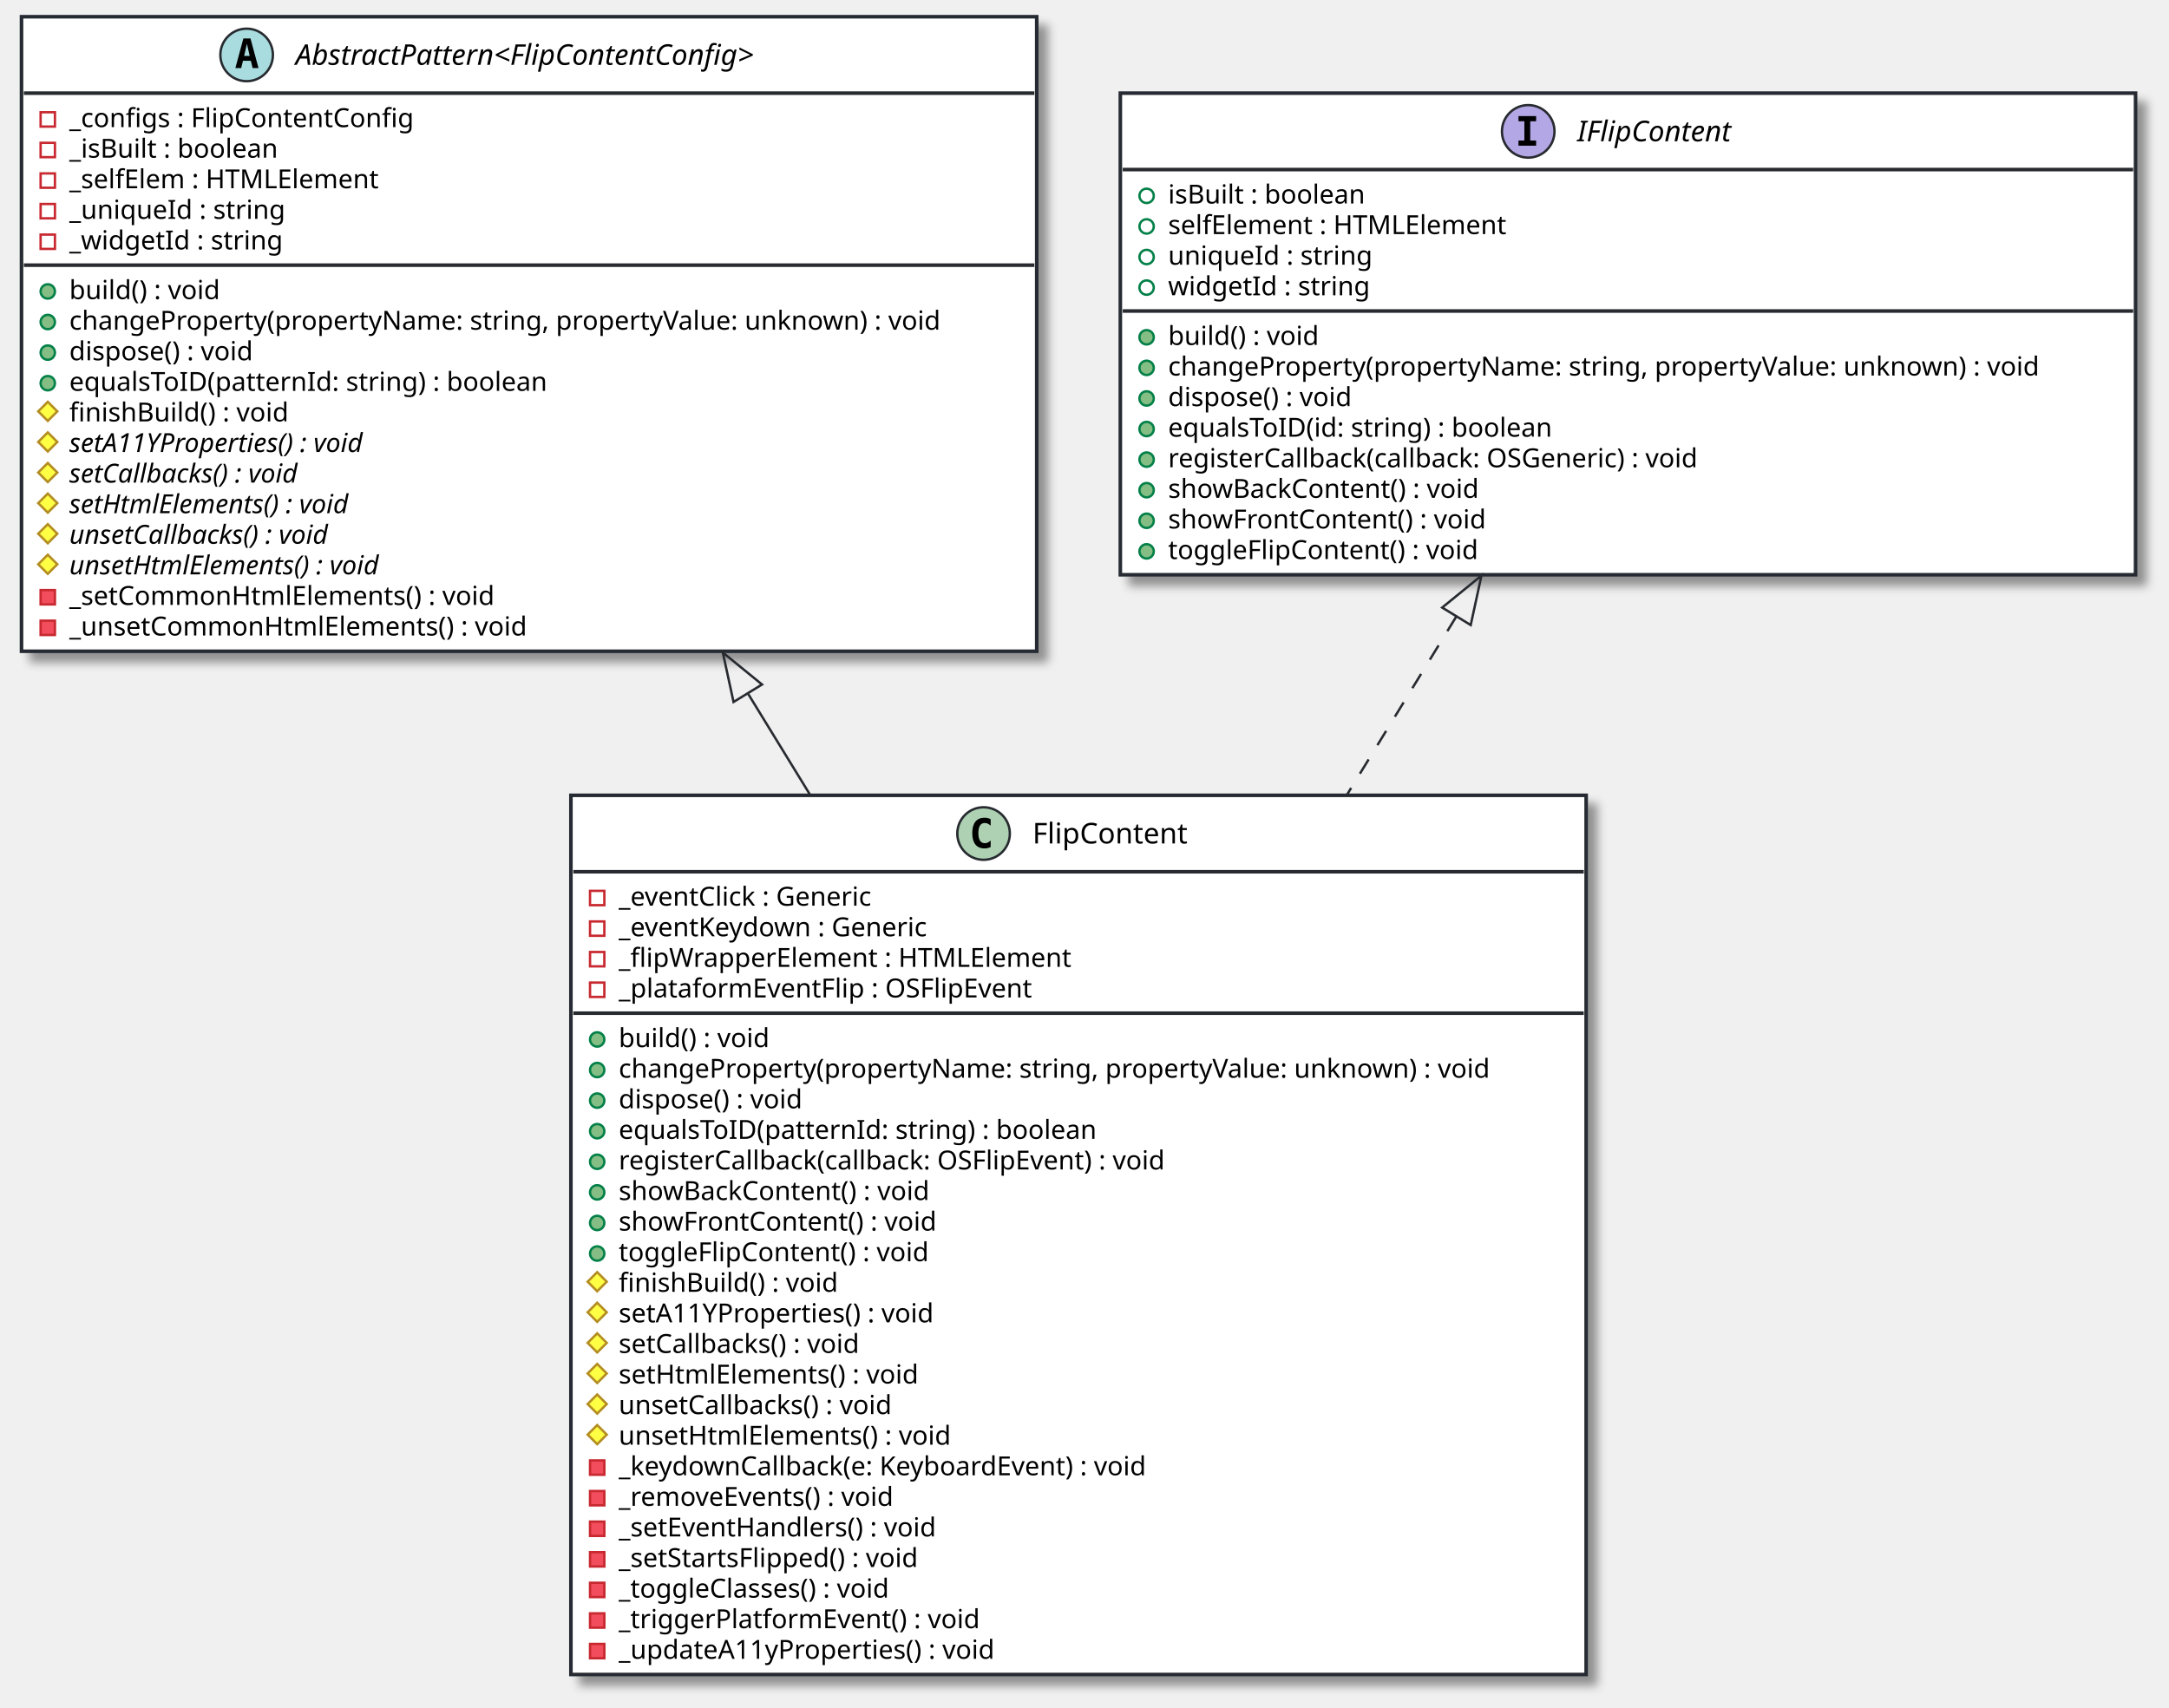
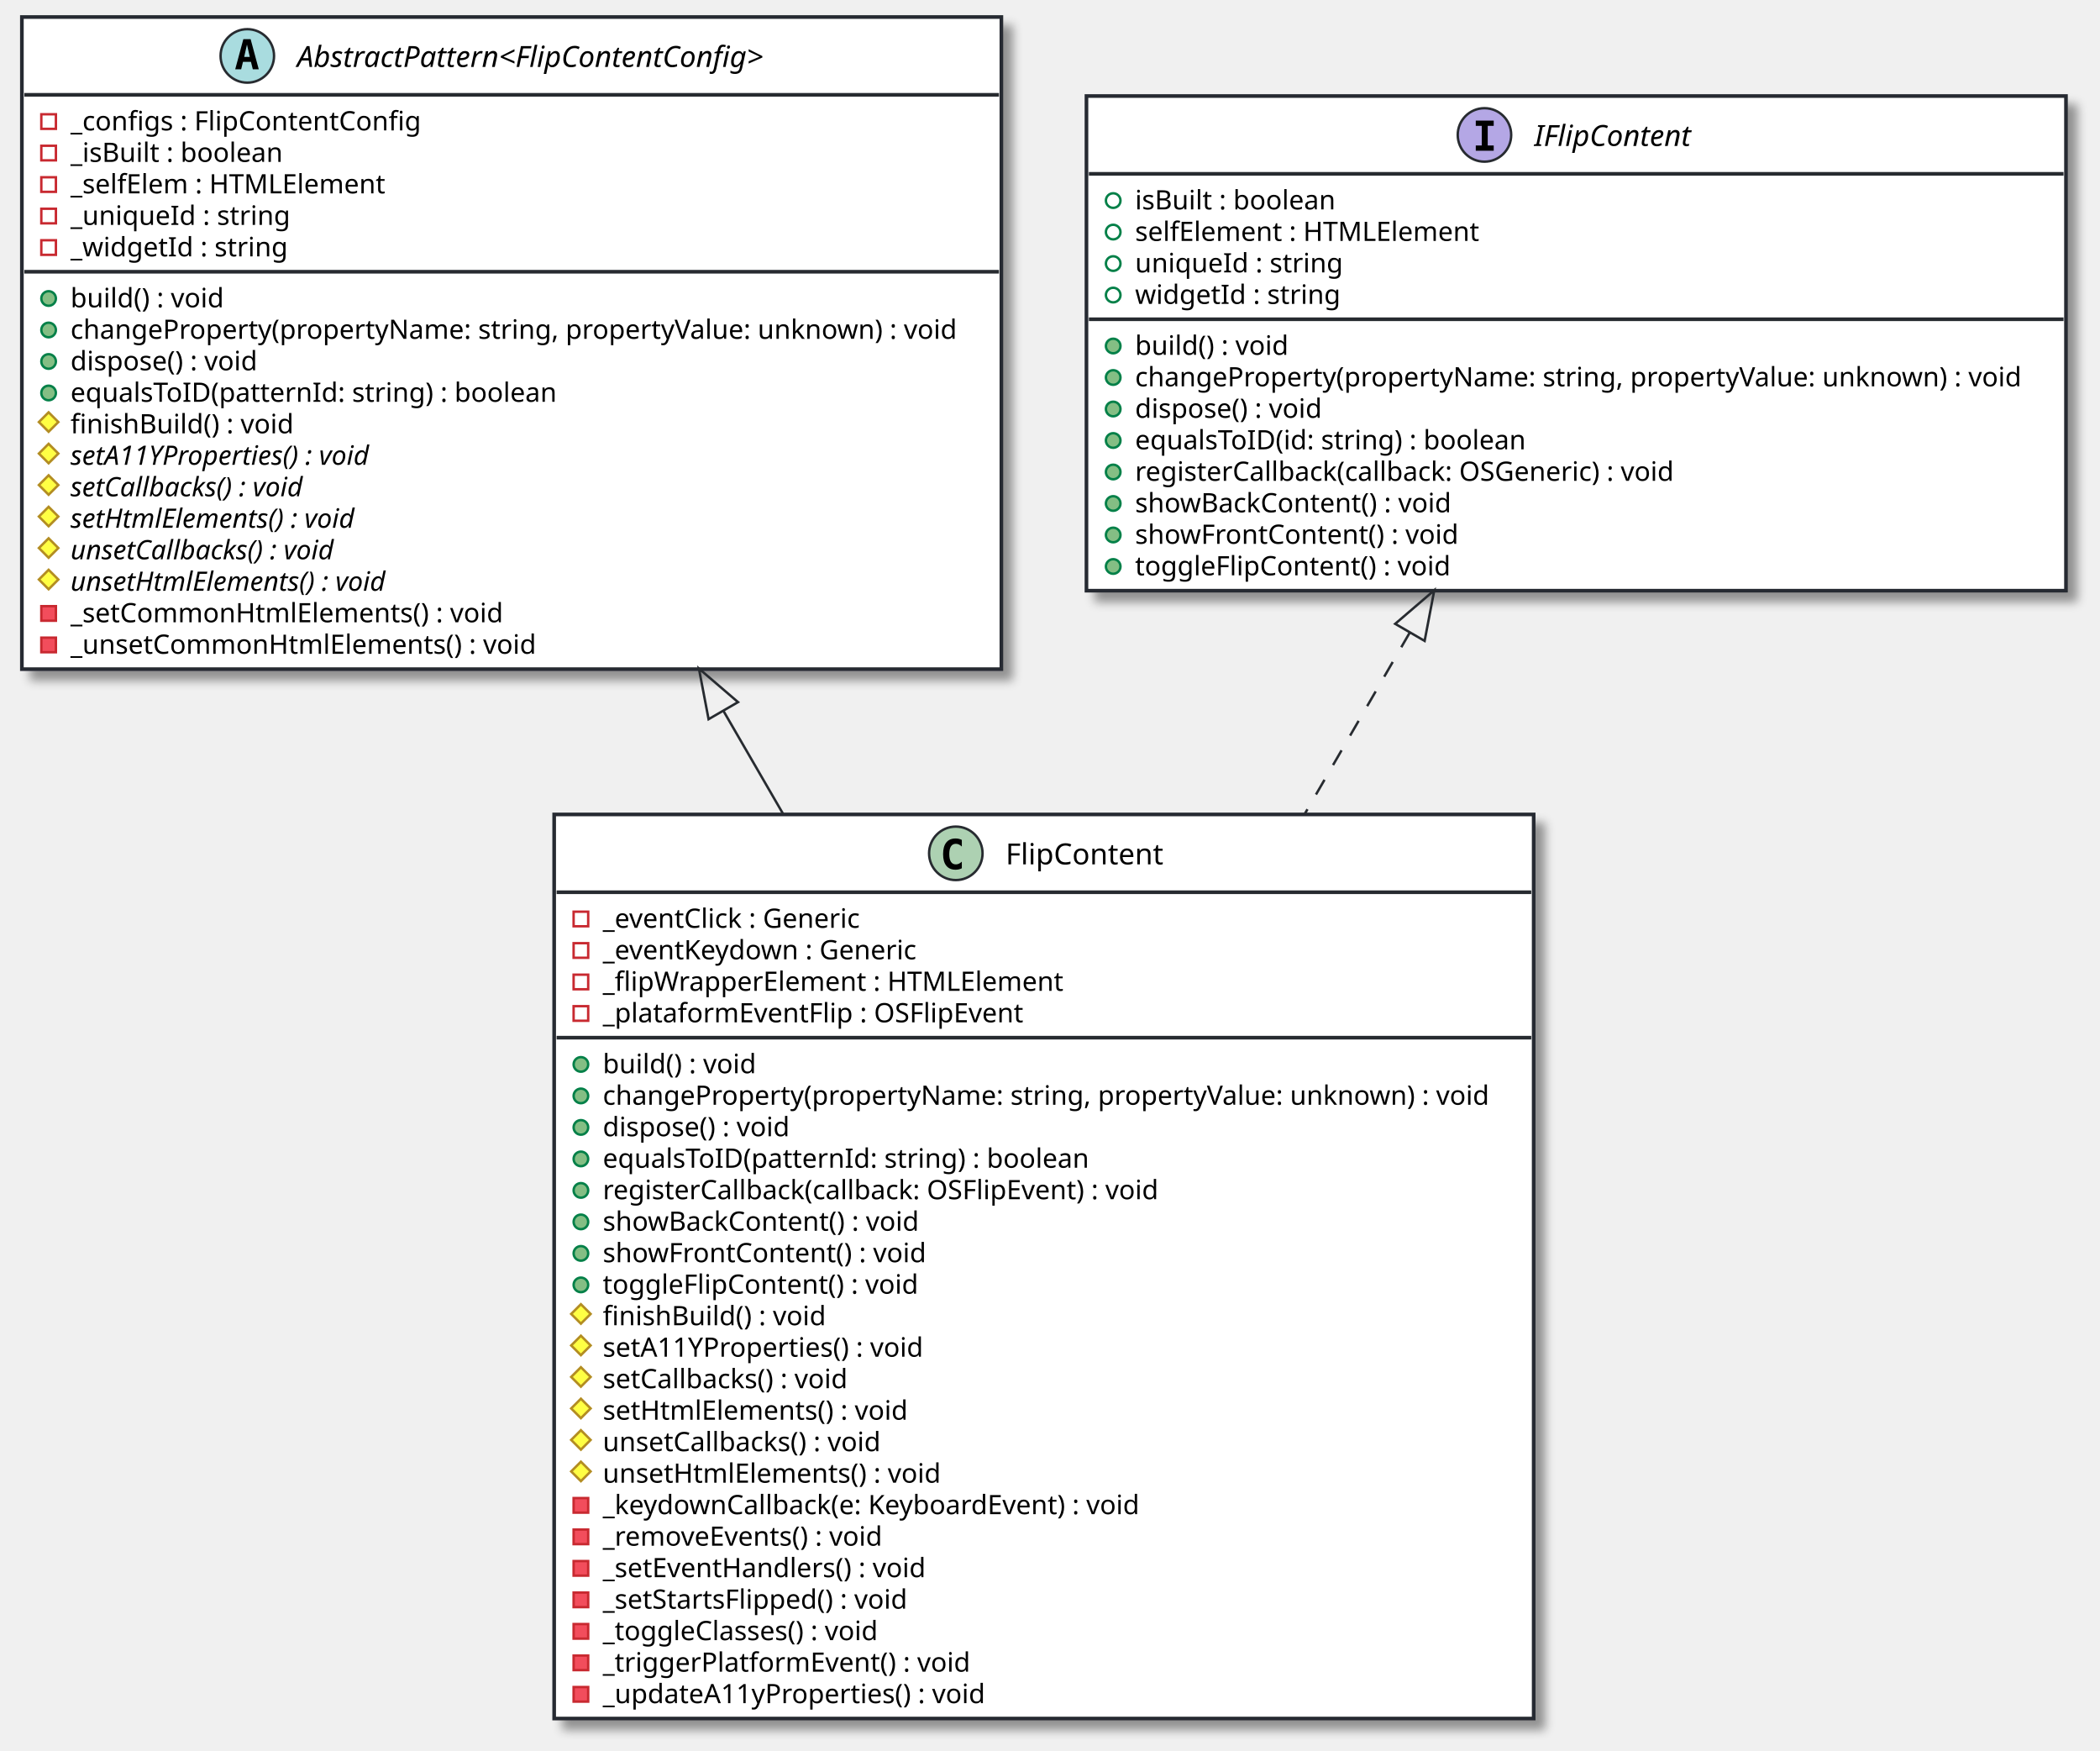
- <svg xmlns="http://www.w3.org/2000/svg" contentScriptType="application/ecmascript" contentStyleType="text/css" height="715px" preserveAspectRatio="none" style="width:908px;height:715px;background:#CED4DA;" version="1.1" viewBox="0 0 908 715" width="908px" zoomAndPan="magnify">
+ <svg xmlns="http://www.w3.org/2000/svg" contentScriptType="application/ecmascript" contentStyleType="text/css" height="720px" preserveAspectRatio="none" style="width:864px;height:720px;background:#CED4DA;" version="1.1" viewBox="0 0 864 720" width="864px" zoomAndPan="magnify">
  <defs>
    <filter height="300%" id="f99ze4b9c64t0" width="300%" x="-1" y="-1">
      <feGaussianBlur result="blurOut" stdDeviation="2.0" />
      <feColorMatrix in="blurOut" result="blurOut2" type="matrix" values="0 0 0 0 0 0 0 0 0 0 0 0 0 0 0 0 0 0 .4 0" />
      <feOffset dx="4.0" dy="4.0" in="blurOut2" result="blurOut3" />
      <feBlend in="SourceGraphic" in2="blurOut3" mode="normal" />
    </filter>
  </defs>
  <g>
-     <rect codeLine="7" fill="#FFFFFF" filter="url(#f99ze4b9c64t0)" height="368.117" id="FlipContent" style="stroke:#272B30;stroke-width:1.5;" width="425" x="239" y="333" />
-     <ellipse cx="411.75" cy="349" fill="#ADD1B2" rx="11" ry="11" style="stroke:#272B30;stroke-width:1.0;" />
-     <path d="M414.719,354.641 Q414.141,354.938 413.5,355.078 Q412.859,355.234 412.156,355.234 Q409.656,355.234 408.328,353.594 Q407.016,351.938 407.016,348.812 Q407.016,345.688 408.328,344.031 Q409.656,342.375 412.156,342.375 Q412.859,342.375 413.5,342.531 Q414.156,342.688 414.719,342.984 L414.719,345.703 Q414.094,345.125 413.5,344.859 Q412.906,344.578 412.281,344.578 Q410.938,344.578 410.25,345.656 Q409.562,346.719 409.562,348.812 Q409.562,350.906 410.25,351.984 Q410.938,353.047 412.281,353.047 Q412.906,353.047 413.5,352.781 Q414.094,352.5 414.719,351.922 L414.719,354.641 Z " fill="#000000" />
-     <text fill="#000000" font-family="sans-serif" font-size="12" lengthAdjust="spacing" textLength="71" x="432.25" y="353.154">FlipContent</text>
-     <line style="stroke:#272B30;stroke-width:1.5;" x1="240" x2="663" y1="365" y2="365" />
-     <rect fill="none" height="6" style="stroke:#C82930;stroke-width:1.0;" width="6" x="247" y="373" />
-     <text fill="#000000" font-family="sans-serif" font-size="11" lengthAdjust="spacing" textLength="119" x="259" y="379.21">_eventClick : Generic</text>
-     <rect fill="none" height="6" style="stroke:#C82930;stroke-width:1.0;" width="6" x="247" y="385.805" />
-     <text fill="#000000" font-family="sans-serif" font-size="11" lengthAdjust="spacing" textLength="143" x="259" y="392.015">_eventKeydown : Generic</text>
-     <rect fill="none" height="6" style="stroke:#C82930;stroke-width:1.0;" width="6" x="247" y="398.609" />
-     <text fill="#000000" font-family="sans-serif" font-size="11" lengthAdjust="spacing" textLength="204" x="259" y="404.82">_flipWrapperElement : HTMLElement</text>
-     <rect fill="none" height="6" style="stroke:#C82930;stroke-width:1.0;" width="6" x="247" y="411.414" />
-     <text fill="#000000" font-family="sans-serif" font-size="11" lengthAdjust="spacing" textLength="190" x="259" y="417.625">_plataformEventFlip : OSFlipEvent</text>
-     <line style="stroke:#272B30;stroke-width:1.5;" x1="240" x2="663" y1="424.219" y2="424.219" />
-     <ellipse cx="250" cy="435.219" fill="#84BE84" rx="3" ry="3" style="stroke:#038048;stroke-width:1.0;" />
-     <text fill="#000000" font-family="sans-serif" font-size="11" lengthAdjust="spacing" textLength="70" x="259" y="438.429">build() : void</text>
-     <ellipse cx="250" cy="448.023" fill="#84BE84" rx="3" ry="3" style="stroke:#038048;stroke-width:1.0;" />
-     <text fill="#000000" font-family="sans-serif" font-size="11" lengthAdjust="spacing" textLength="399" x="259" y="451.234">changeProperty(propertyName: string, propertyValue: unknown) : void</text>
-     <ellipse cx="250" cy="460.828" fill="#84BE84" rx="3" ry="3" style="stroke:#038048;stroke-width:1.0;" />
-     <text fill="#000000" font-family="sans-serif" font-size="11" lengthAdjust="spacing" textLength="88" x="259" y="464.039">dispose() : void</text>
-     <ellipse cx="250" cy="473.633" fill="#84BE84" rx="3" ry="3" style="stroke:#038048;stroke-width:1.0;" />
-     <text fill="#000000" font-family="sans-serif" font-size="11" lengthAdjust="spacing" textLength="220" x="259" y="476.843">equalsToID(patternId: string) : boolean</text>
-     <ellipse cx="250" cy="486.438" fill="#84BE84" rx="3" ry="3" style="stroke:#038048;stroke-width:1.0;" />
-     <text fill="#000000" font-family="sans-serif" font-size="11" lengthAdjust="spacing" textLength="255" x="259" y="489.648">registerCallback(callback: OSFlipEvent) : void</text>
-     <ellipse cx="250" cy="499.242" fill="#84BE84" rx="3" ry="3" style="stroke:#038048;stroke-width:1.0;" />
-     <text fill="#000000" font-family="sans-serif" font-size="11" lengthAdjust="spacing" textLength="144" x="259" y="502.453">showBackContent() : void</text>
-     <ellipse cx="250" cy="512.047" fill="#84BE84" rx="3" ry="3" style="stroke:#038048;stroke-width:1.0;" />
-     <text fill="#000000" font-family="sans-serif" font-size="11" lengthAdjust="spacing" textLength="146" x="259" y="515.257">showFrontContent() : void</text>
-     <ellipse cx="250" cy="524.852" fill="#84BE84" rx="3" ry="3" style="stroke:#038048;stroke-width:1.0;" />
-     <text fill="#000000" font-family="sans-serif" font-size="11" lengthAdjust="spacing" textLength="141" x="259" y="528.062">toggleFlipContent() : void</text>
-     <polygon fill="#FFFF44" points="250,532.656,254,536.656,250,540.656,246,536.656" style="stroke:#B38D22;stroke-width:1.0;" />
-     <text fill="#000000" font-family="sans-serif" font-size="11" lengthAdjust="spacing" textLength="102" x="259" y="540.867">finishBuild() : void</text>
-     <polygon fill="#FFFF44" points="250,545.461,254,549.461,250,553.461,246,549.461" style="stroke:#B38D22;stroke-width:1.0;" />
-     <text fill="#000000" font-family="sans-serif" font-size="11" lengthAdjust="spacing" textLength="148" x="259" y="553.671">setA11YProperties() : void</text>
-     <polygon fill="#FFFF44" points="250,558.266,254,562.266,250,566.266,246,562.266" style="stroke:#B38D22;stroke-width:1.0;" />
-     <text fill="#000000" font-family="sans-serif" font-size="11" lengthAdjust="spacing" textLength="115" x="259" y="566.476">setCallbacks() : void</text>
-     <polygon fill="#FFFF44" points="250,571.07,254,575.07,250,579.07,246,575.07" style="stroke:#B38D22;stroke-width:1.0;" />
-     <text fill="#000000" font-family="sans-serif" font-size="11" lengthAdjust="spacing" textLength="140" x="259" y="579.281">setHtmlElements() : void</text>
-     <polygon fill="#FFFF44" points="250,583.875,254,587.875,250,591.875,246,587.875" style="stroke:#B38D22;stroke-width:1.0;" />
-     <text fill="#000000" font-family="sans-serif" font-size="11" lengthAdjust="spacing" textLength="129" x="259" y="592.085">unsetCallbacks() : void</text>
-     <polygon fill="#FFFF44" points="250,596.68,254,600.68,250,604.68,246,600.68" style="stroke:#B38D22;stroke-width:1.0;" />
-     <text fill="#000000" font-family="sans-serif" font-size="11" lengthAdjust="spacing" textLength="154" x="259" y="604.89">unsetHtmlElements() : void</text>
-     <rect fill="#F24D5C" height="6" style="stroke:#C82930;stroke-width:1.0;" width="6" x="247" y="611.484" />
-     <text fill="#000000" font-family="sans-serif" font-size="11" lengthAdjust="spacing" textLength="244" x="259" y="617.695">_keydownCallback(e: KeyboardEvent) : void</text>
-     <rect fill="#F24D5C" height="6" style="stroke:#C82930;stroke-width:1.0;" width="6" x="247" y="624.289" />
-     <text fill="#000000" font-family="sans-serif" font-size="11" lengthAdjust="spacing" textLength="130" x="259" y="630.5">_removeEvents() : void</text>
-     <rect fill="#F24D5C" height="6" style="stroke:#C82930;stroke-width:1.0;" width="6" x="247" y="637.094" />
-     <text fill="#000000" font-family="sans-serif" font-size="11" lengthAdjust="spacing" textLength="149" x="259" y="643.304">_setEventHandlers() : void</text>
-     <rect fill="#F24D5C" height="6" style="stroke:#C82930;stroke-width:1.0;" width="6" x="247" y="649.898" />
-     <text fill="#000000" font-family="sans-serif" font-size="11" lengthAdjust="spacing" textLength="142" x="259" y="656.109">_setStartsFlipped() : void</text>
-     <rect fill="#F24D5C" height="6" style="stroke:#C82930;stroke-width:1.0;" width="6" x="247" y="662.703" />
-     <text fill="#000000" font-family="sans-serif" font-size="11" lengthAdjust="spacing" textLength="130" x="259" y="668.914">_toggleClasses() : void</text>
-     <rect fill="#F24D5C" height="6" style="stroke:#C82930;stroke-width:1.0;" width="6" x="247" y="675.508" />
-     <text fill="#000000" font-family="sans-serif" font-size="11" lengthAdjust="spacing" textLength="166" x="259" y="681.718">_triggerPlatformEvent() : void</text>
-     <rect fill="#F24D5C" height="6" style="stroke:#C82930;stroke-width:1.0;" width="6" x="247" y="688.312" />
-     <text fill="#000000" font-family="sans-serif" font-size="11" lengthAdjust="spacing" textLength="174" x="259" y="694.523">_updateA11yProperties() : void</text>
-     <rect codeLine="34" fill="#FFFFFF" filter="url(#f99ze4b9c64t0)" height="265.68" id="AbstractPattern&lt;FlipContentConfig&gt;" style="stroke:#272B30;stroke-width:1.5;" width="425" x="9" y="7" />
-     <ellipse cx="103.25" cy="23" fill="#A9DCDF" rx="11" ry="11" style="stroke:#272B30;stroke-width:1.0;" />
-     <path d="M103.359,18.344 L102.203,23.422 L104.531,23.422 L103.359,18.344 Z M101.875,16.109 L104.859,16.109 L108.219,28.5 L105.766,28.5 L105,25.438 L101.719,25.438 L100.969,28.5 L98.531,28.5 L101.875,16.109 Z " fill="#000000" />
-     <text fill="#000000" font-family="sans-serif" font-size="12" font-style="italic" lengthAdjust="spacing" textLength="228" x="123.75" y="27.154">AbstractPattern&lt;FlipContentConfig&gt;</text>
-     <line style="stroke:#272B30;stroke-width:1.5;" x1="10" x2="433" y1="39" y2="39" />
+     <rect codeLine="7" fill="#FFFFFF" filter="url(#f99ze4b9c64t0)" height="371.877" id="FlipContent" style="stroke:#272B30;stroke-width:1.5;" width="403" x="228" y="335" />
+     <ellipse cx="393.25" cy="351" fill="#ADD1B2" rx="11" ry="11" style="stroke:#272B30;stroke-width:1.0;" />
+     <path d="M395.723,357.143 Q395.142,357.442 394.503,357.591 Q393.864,357.741 393.158,357.741 Q390.651,357.741 389.332,356.089 Q388.012,354.437 388.012,351.316 Q388.012,348.187 389.332,346.535 Q390.651,344.883 393.158,344.883 Q393.864,344.883 394.511,345.032 Q395.159,345.182 395.723,345.481 L395.723,348.203 Q395.092,347.622 394.499,347.352 Q393.905,347.082 393.274,347.082 Q391.93,347.082 391.245,348.149 Q390.56,349.216 390.56,351.316 Q390.56,353.408 391.245,354.474 Q391.93,355.541 393.274,355.541 Q393.905,355.541 394.499,355.271 Q395.092,355.002 395.723,354.42 Z " fill="#000000" />
+     <text fill="#000000" font-family="sans-serif" font-size="12" lengthAdjust="spacing" textLength="64" x="413.75" y="355.535">FlipContent</text>
+     <line style="stroke:#272B30;stroke-width:1.5;" x1="229" x2="630" y1="367" y2="367" />
+     <rect fill="none" height="6" style="stroke:#C82930;stroke-width:1.0;" width="6" x="236" y="375" />
+     <text fill="#000000" font-family="sans-serif" font-size="11" lengthAdjust="spacing" textLength="111" x="248" y="381.635">_eventClick : Generic</text>
+     <rect fill="none" height="6" style="stroke:#C82930;stroke-width:1.0;" width="6" x="236" y="387.955" />
+     <text fill="#000000" font-family="sans-serif" font-size="11" lengthAdjust="spacing" textLength="133" x="248" y="394.59">_eventKeydown : Generic</text>
+     <rect fill="none" height="6" style="stroke:#C82930;stroke-width:1.0;" width="6" x="236" y="400.91" />
+     <text fill="#000000" font-family="sans-serif" font-size="11" lengthAdjust="spacing" textLength="191" x="248" y="407.545">_flipWrapperElement : HTMLElement</text>
+     <rect fill="none" height="6" style="stroke:#C82930;stroke-width:1.0;" width="6" x="236" y="413.865" />
+     <text fill="#000000" font-family="sans-serif" font-size="11" lengthAdjust="spacing" textLength="178" x="248" y="420.5">_plataformEventFlip : OSFlipEvent</text>
+     <line style="stroke:#272B30;stroke-width:1.5;" x1="229" x2="630" y1="426.82" y2="426.82" />
+     <ellipse cx="239" cy="437.82" fill="#84BE84" rx="3" ry="3" style="stroke:#038048;stroke-width:1.0;" />
+     <text fill="#000000" font-family="sans-serif" font-size="11" lengthAdjust="spacing" textLength="67" x="248" y="441.455">build() : void</text>
+     <ellipse cx="239" cy="450.775" fill="#84BE84" rx="3" ry="3" style="stroke:#038048;stroke-width:1.0;" />
+     <text fill="#000000" font-family="sans-serif" font-size="11" lengthAdjust="spacing" textLength="377" x="248" y="454.41">changeProperty(propertyName: string, propertyValue: unknown) : void</text>
+     <ellipse cx="239" cy="463.731" fill="#84BE84" rx="3" ry="3" style="stroke:#038048;stroke-width:1.0;" />
+     <text fill="#000000" font-family="sans-serif" font-size="11" lengthAdjust="spacing" textLength="82" x="248" y="467.365">dispose() : void</text>
+     <ellipse cx="239" cy="476.685" fill="#84BE84" rx="3" ry="3" style="stroke:#038048;stroke-width:1.0;" />
+     <text fill="#000000" font-family="sans-serif" font-size="11" lengthAdjust="spacing" textLength="207" x="248" y="480.32">equalsToID(patternId: string) : boolean</text>
+     <ellipse cx="239" cy="489.641" fill="#84BE84" rx="3" ry="3" style="stroke:#038048;stroke-width:1.0;" />
+     <text fill="#000000" font-family="sans-serif" font-size="11" lengthAdjust="spacing" textLength="239" x="248" y="493.275">registerCallback(callback: OSFlipEvent) : void</text>
+     <ellipse cx="239" cy="502.596" fill="#84BE84" rx="3" ry="3" style="stroke:#038048;stroke-width:1.0;" />
+     <text fill="#000000" font-family="sans-serif" font-size="11" lengthAdjust="spacing" textLength="135" x="248" y="506.231">showBackContent() : void</text>
+     <ellipse cx="239" cy="515.551" fill="#84BE84" rx="3" ry="3" style="stroke:#038048;stroke-width:1.0;" />
+     <text fill="#000000" font-family="sans-serif" font-size="11" lengthAdjust="spacing" textLength="140" x="248" y="519.186">showFrontContent() : void</text>
+     <ellipse cx="239" cy="528.506" fill="#84BE84" rx="3" ry="3" style="stroke:#038048;stroke-width:1.0;" />
+     <text fill="#000000" font-family="sans-serif" font-size="11" lengthAdjust="spacing" textLength="136" x="248" y="532.141">toggleFlipContent() : void</text>
+     <polygon fill="#FFFF44" points="239,536.461,243,540.461,239,544.461,235,540.461" style="stroke:#B38D22;stroke-width:1.0;" />
+     <text fill="#000000" font-family="sans-serif" font-size="11" lengthAdjust="spacing" textLength="96" x="248" y="545.096">finishBuild() : void</text>
+     <polygon fill="#FFFF44" points="239,549.416,243,553.416,239,557.416,235,553.416" style="stroke:#B38D22;stroke-width:1.0;" />
+     <text fill="#000000" font-family="sans-serif" font-size="11" lengthAdjust="spacing" textLength="140" x="248" y="558.051">setA11YProperties() : void</text>
+     <polygon fill="#FFFF44" points="239,562.371,243,566.371,239,570.371,235,566.371" style="stroke:#B38D22;stroke-width:1.0;" />
+     <text fill="#000000" font-family="sans-serif" font-size="11" lengthAdjust="spacing" textLength="107" x="248" y="571.006">setCallbacks() : void</text>
+     <polygon fill="#FFFF44" points="239,575.326,243,579.326,239,583.326,235,579.326" style="stroke:#B38D22;stroke-width:1.0;" />
+     <text fill="#000000" font-family="sans-serif" font-size="11" lengthAdjust="spacing" textLength="129" x="248" y="583.961">setHtmlElements() : void</text>
+     <polygon fill="#FFFF44" points="239,588.281,243,592.281,239,596.281,235,592.281" style="stroke:#B38D22;stroke-width:1.0;" />
+     <text fill="#000000" font-family="sans-serif" font-size="11" lengthAdjust="spacing" textLength="121" x="248" y="596.916">unsetCallbacks() : void</text>
+     <polygon fill="#FFFF44" points="239,601.236,243,605.236,239,609.236,235,605.236" style="stroke:#B38D22;stroke-width:1.0;" />
+     <text fill="#000000" font-family="sans-serif" font-size="11" lengthAdjust="spacing" textLength="143" x="248" y="609.871">unsetHtmlElements() : void</text>
+     <rect fill="#F24D5C" height="6" style="stroke:#C82930;stroke-width:1.0;" width="6" x="236" y="616.191" />
+     <text fill="#000000" font-family="sans-serif" font-size="11" lengthAdjust="spacing" textLength="230" x="248" y="622.826">_keydownCallback(e: KeyboardEvent) : void</text>
+     <rect fill="#F24D5C" height="6" style="stroke:#C82930;stroke-width:1.0;" width="6" x="236" y="629.146" />
+     <text fill="#000000" font-family="sans-serif" font-size="11" lengthAdjust="spacing" textLength="121" x="248" y="635.781">_removeEvents() : void</text>
+     <rect fill="#F24D5C" height="6" style="stroke:#C82930;stroke-width:1.0;" width="6" x="236" y="642.102" />
+     <text fill="#000000" font-family="sans-serif" font-size="11" lengthAdjust="spacing" textLength="139" x="248" y="648.736">_setEventHandlers() : void</text>
+     <rect fill="#F24D5C" height="6" style="stroke:#C82930;stroke-width:1.0;" width="6" x="236" y="655.057" />
+     <text fill="#000000" font-family="sans-serif" font-size="11" lengthAdjust="spacing" textLength="132" x="248" y="661.691">_setStartsFlipped() : void</text>
+     <rect fill="#F24D5C" height="6" style="stroke:#C82930;stroke-width:1.0;" width="6" x="236" y="668.012" />
+     <text fill="#000000" font-family="sans-serif" font-size="11" lengthAdjust="spacing" textLength="121" x="248" y="674.646">_toggleClasses() : void</text>
+     <rect fill="#F24D5C" height="6" style="stroke:#C82930;stroke-width:1.0;" width="6" x="236" y="680.967" />
+     <text fill="#000000" font-family="sans-serif" font-size="11" lengthAdjust="spacing" textLength="157" x="248" y="687.602">_triggerPlatformEvent() : void</text>
+     <rect fill="#F24D5C" height="6" style="stroke:#C82930;stroke-width:1.0;" width="6" x="236" y="693.922" />
+     <text fill="#000000" font-family="sans-serif" font-size="11" lengthAdjust="spacing" textLength="166" x="248" y="700.557">_updateA11yProperties() : void</text>
+     <rect codeLine="34" fill="#FFFFFF" filter="url(#f99ze4b9c64t0)" height="268.236" id="AbstractPattern&lt;FlipContentConfig&gt;" style="stroke:#272B30;stroke-width:1.5;" width="403" x="9" y="7" />
+     <ellipse cx="101.75" cy="23" fill="#A9DCDF" rx="11" ry="11" style="stroke:#272B30;stroke-width:1.0;" />
+     <path d="M101.613,18.348 L100.46,23.42 L102.775,23.42 Z M100.119,16.107 L103.116,16.107 L106.461,28.5 L104.012,28.5 L103.249,25.437 L99.97,25.437 L99.223,28.5 L96.774,28.5 Z " fill="#000000" />
+     <text fill="#000000" font-family="sans-serif" font-size="12" font-style="italic" lengthAdjust="spacing" textLength="209" x="122.25" y="27.535">AbstractPattern&lt;FlipContentConfig&gt;</text>
+     <line style="stroke:#272B30;stroke-width:1.5;" x1="10" x2="411" y1="39" y2="39" />
    <rect fill="none" height="6" style="stroke:#C82930;stroke-width:1.0;" width="6" x="17" y="47" />
-     <text fill="#000000" font-family="sans-serif" font-size="11" lengthAdjust="spacing" textLength="158" x="29" y="53.21">_configs : FlipContentConfig</text>
-     <rect fill="none" height="6" style="stroke:#C82930;stroke-width:1.0;" width="6" x="17" y="59.805" />
-     <text fill="#000000" font-family="sans-serif" font-size="11" lengthAdjust="spacing" textLength="98" x="29" y="66.015">_isBuilt : boolean</text>
-     <rect fill="none" height="6" style="stroke:#C82930;stroke-width:1.0;" width="6" x="17" y="72.609" />
-     <text fill="#000000" font-family="sans-serif" font-size="11" lengthAdjust="spacing" textLength="143" x="29" y="78.82">_selfElem : HTMLElement</text>
-     <rect fill="none" height="6" style="stroke:#C82930;stroke-width:1.0;" width="6" x="17" y="85.414" />
-     <text fill="#000000" font-family="sans-serif" font-size="11" lengthAdjust="spacing" textLength="99" x="29" y="91.624">_uniqueId : string</text>
-     <rect fill="none" height="6" style="stroke:#C82930;stroke-width:1.0;" width="6" x="17" y="98.219" />
-     <text fill="#000000" font-family="sans-serif" font-size="11" lengthAdjust="spacing" textLength="98" x="29" y="104.429">_widgetId : string</text>
-     <line style="stroke:#272B30;stroke-width:1.5;" x1="10" x2="433" y1="111.023" y2="111.023" />
-     <ellipse cx="20" cy="122.023" fill="#84BE84" rx="3" ry="3" style="stroke:#038048;stroke-width:1.0;" />
-     <text fill="#000000" font-family="sans-serif" font-size="11" lengthAdjust="spacing" textLength="70" x="29" y="125.234">build() : void</text>
-     <ellipse cx="20" cy="134.828" fill="#84BE84" rx="3" ry="3" style="stroke:#038048;stroke-width:1.0;" />
-     <text fill="#000000" font-family="sans-serif" font-size="11" lengthAdjust="spacing" textLength="399" x="29" y="138.039">changeProperty(propertyName: string, propertyValue: unknown) : void</text>
-     <ellipse cx="20" cy="147.633" fill="#84BE84" rx="3" ry="3" style="stroke:#038048;stroke-width:1.0;" />
-     <text fill="#000000" font-family="sans-serif" font-size="11" lengthAdjust="spacing" textLength="88" x="29" y="150.843">dispose() : void</text>
-     <ellipse cx="20" cy="160.438" fill="#84BE84" rx="3" ry="3" style="stroke:#038048;stroke-width:1.0;" />
-     <text fill="#000000" font-family="sans-serif" font-size="11" lengthAdjust="spacing" textLength="220" x="29" y="163.648">equalsToID(patternId: string) : boolean</text>
-     <polygon fill="#FFFF44" points="20,168.242,24,172.242,20,176.242,16,172.242" style="stroke:#B38D22;stroke-width:1.0;" />
-     <text fill="#000000" font-family="sans-serif" font-size="11" lengthAdjust="spacing" textLength="102" x="29" y="176.453">finishBuild() : void</text>
-     <polygon fill="#FFFF44" points="20,181.047,24,185.047,20,189.047,16,185.047" style="stroke:#B38D22;stroke-width:1.0;" />
-     <text fill="#000000" font-family="sans-serif" font-size="11" font-style="italic" lengthAdjust="spacing" textLength="148" x="29" y="189.257">setA11YProperties() : void</text>
-     <polygon fill="#FFFF44" points="20,193.852,24,197.852,20,201.852,16,197.852" style="stroke:#B38D22;stroke-width:1.0;" />
-     <text fill="#000000" font-family="sans-serif" font-size="11" font-style="italic" lengthAdjust="spacing" textLength="114" x="29" y="202.062">setCallbacks() : void</text>
-     <polygon fill="#FFFF44" points="20,206.656,24,210.656,20,214.656,16,210.656" style="stroke:#B38D22;stroke-width:1.0;" />
-     <text fill="#000000" font-family="sans-serif" font-size="11" font-style="italic" lengthAdjust="spacing" textLength="139" x="29" y="214.867">setHtmlElements() : void</text>
-     <polygon fill="#FFFF44" points="20,219.461,24,223.461,20,227.461,16,223.461" style="stroke:#B38D22;stroke-width:1.0;" />
-     <text fill="#000000" font-family="sans-serif" font-size="11" font-style="italic" lengthAdjust="spacing" textLength="128" x="29" y="227.671">unsetCallbacks() : void</text>
-     <polygon fill="#FFFF44" points="20,232.266,24,236.266,20,240.266,16,236.266" style="stroke:#B38D22;stroke-width:1.0;" />
-     <text fill="#000000" font-family="sans-serif" font-size="11" font-style="italic" lengthAdjust="spacing" textLength="153" x="29" y="240.476">unsetHtmlElements() : void</text>
-     <rect fill="#F24D5C" height="6" style="stroke:#C82930;stroke-width:1.0;" width="6" x="17" y="247.07" />
-     <text fill="#000000" font-family="sans-serif" font-size="11" lengthAdjust="spacing" textLength="197" x="29" y="253.281">_setCommonHtmlElements() : void</text>
-     <rect fill="#F24D5C" height="6" style="stroke:#C82930;stroke-width:1.0;" width="6" x="17" y="259.875" />
-     <text fill="#000000" font-family="sans-serif" font-size="11" lengthAdjust="spacing" textLength="211" x="29" y="266.085">_unsetCommonHtmlElements() : void</text>
-     <rect codeLine="54" fill="#FFFFFF" filter="url(#f99ze4b9c64t0)" height="201.656" id="IFlipContent" style="stroke:#272B30;stroke-width:1.5;" width="425" x="469" y="39" />
-     <ellipse cx="639.75" cy="55" fill="#B4A7E5" rx="11" ry="11" style="stroke:#272B30;stroke-width:1.0;" />
-     <path d="M635.672,50.766 L635.672,48.609 L643.062,48.609 L643.062,50.766 L640.594,50.766 L640.594,58.844 L643.062,58.844 L643.062,61 L635.672,61 L635.672,58.844 L638.141,58.844 L638.141,50.766 L635.672,50.766 Z " fill="#000000" />
-     <text fill="#000000" font-family="sans-serif" font-size="12" font-style="italic" lengthAdjust="spacing" textLength="75" x="660.25" y="59.154">IFlipContent</text>
-     <line style="stroke:#272B30;stroke-width:1.5;" x1="470" x2="893" y1="71" y2="71" />
-     <ellipse cx="480" cy="82" rx="3" ry="3" style="stroke:#038048;stroke-width:1.0;fill:none;" />
-     <text fill="#000000" font-family="sans-serif" font-size="11" lengthAdjust="spacing" textLength="92" x="489" y="85.21">isBuilt : boolean</text>
-     <ellipse cx="480" cy="94.805" rx="3" ry="3" style="stroke:#038048;stroke-width:1.0;fill:none;" />
-     <text fill="#000000" font-family="sans-serif" font-size="11" lengthAdjust="spacing" textLength="155" x="489" y="98.015">selfElement : HTMLElement</text>
-     <ellipse cx="480" cy="107.609" rx="3" ry="3" style="stroke:#038048;stroke-width:1.0;fill:none;" />
-     <text fill="#000000" font-family="sans-serif" font-size="11" lengthAdjust="spacing" textLength="93" x="489" y="110.82">uniqueId : string</text>
-     <ellipse cx="480" cy="120.414" rx="3" ry="3" style="stroke:#038048;stroke-width:1.0;fill:none;" />
-     <text fill="#000000" font-family="sans-serif" font-size="11" lengthAdjust="spacing" textLength="92" x="489" y="123.624">widgetId : string</text>
-     <line style="stroke:#272B30;stroke-width:1.5;" x1="470" x2="893" y1="130.219" y2="130.219" />
-     <ellipse cx="480" cy="141.219" fill="#84BE84" rx="3" ry="3" style="stroke:#038048;stroke-width:1.0;" />
-     <text fill="#000000" font-family="sans-serif" font-size="11" lengthAdjust="spacing" textLength="70" x="489" y="144.429">build() : void</text>
-     <ellipse cx="480" cy="154.023" fill="#84BE84" rx="3" ry="3" style="stroke:#038048;stroke-width:1.0;" />
-     <text fill="#000000" font-family="sans-serif" font-size="11" lengthAdjust="spacing" textLength="399" x="489" y="157.234">changeProperty(propertyName: string, propertyValue: unknown) : void</text>
-     <ellipse cx="480" cy="166.828" fill="#84BE84" rx="3" ry="3" style="stroke:#038048;stroke-width:1.0;" />
-     <text fill="#000000" font-family="sans-serif" font-size="11" lengthAdjust="spacing" textLength="88" x="489" y="170.039">dispose() : void</text>
-     <ellipse cx="480" cy="179.633" fill="#84BE84" rx="3" ry="3" style="stroke:#038048;stroke-width:1.0;" />
-     <text fill="#000000" font-family="sans-serif" font-size="11" lengthAdjust="spacing" textLength="179" x="489" y="182.843">equalsToID(id: string) : boolean</text>
-     <ellipse cx="480" cy="192.438" fill="#84BE84" rx="3" ry="3" style="stroke:#038048;stroke-width:1.0;" />
-     <text fill="#000000" font-family="sans-serif" font-size="11" lengthAdjust="spacing" textLength="249" x="489" y="195.648">registerCallback(callback: OSGeneric) : void</text>
-     <ellipse cx="480" cy="205.242" fill="#84BE84" rx="3" ry="3" style="stroke:#038048;stroke-width:1.0;" />
-     <text fill="#000000" font-family="sans-serif" font-size="11" lengthAdjust="spacing" textLength="144" x="489" y="208.453">showBackContent() : void</text>
-     <ellipse cx="480" cy="218.047" fill="#84BE84" rx="3" ry="3" style="stroke:#038048;stroke-width:1.0;" />
-     <text fill="#000000" font-family="sans-serif" font-size="11" lengthAdjust="spacing" textLength="146" x="489" y="221.257">showFrontContent() : void</text>
-     <ellipse cx="480" cy="230.852" fill="#84BE84" rx="3" ry="3" style="stroke:#038048;stroke-width:1.0;" />
-     <text fill="#000000" font-family="sans-serif" font-size="11" lengthAdjust="spacing" textLength="141" x="489" y="234.062">toggleFlipContent() : void</text>
-     <path codeLine="53" d="M313.25,290.6 C321.76,304.47 330.44,318.62 339.1,332.75 " fill="none" id="AbstractPattern&lt;FlipContentConfig&gt;-backto-FlipContent" style="stroke:#272B30;stroke-width:1.0;" />
-     <polygon fill="none" points="307.08,293.92,302.59,273.21,319.01,286.6,307.08,293.92" style="stroke:#272B30;stroke-width:1.0;" />
-     <path codeLine="68" d="M609.55,258.3 C595.05,281.96 579.47,307.35 563.95,332.65 " fill="none" id="IFlipContent-backto-FlipContent" style="stroke:#272B30;stroke-width:1.0;stroke-dasharray:7.0,7.0;" />
-     <polygon fill="none" points="603.74,254.39,620.17,241,615.68,261.71,603.74,254.39" style="stroke:#272B30;stroke-width:1.0;" />
+     <text fill="#000000" font-family="sans-serif" font-size="11" lengthAdjust="spacing" textLength="153" x="29" y="53.635">_configs : FlipContentConfig</text>
+     <rect fill="none" height="6" style="stroke:#C82930;stroke-width:1.0;" width="6" x="17" y="59.955" />
+     <text fill="#000000" font-family="sans-serif" font-size="11" lengthAdjust="spacing" textLength="90" x="29" y="66.59">_isBuilt : boolean</text>
+     <rect fill="none" height="6" style="stroke:#C82930;stroke-width:1.0;" width="6" x="17" y="72.91" />
+     <text fill="#000000" font-family="sans-serif" font-size="11" lengthAdjust="spacing" textLength="131" x="29" y="79.545">_selfElem : HTMLElement</text>
+     <rect fill="none" height="6" style="stroke:#C82930;stroke-width:1.0;" width="6" x="17" y="85.865" />
+     <text fill="#000000" font-family="sans-serif" font-size="11" lengthAdjust="spacing" textLength="94" x="29" y="92.5">_uniqueId : string</text>
+     <rect fill="none" height="6" style="stroke:#C82930;stroke-width:1.0;" width="6" x="17" y="98.82" />
+     <text fill="#000000" font-family="sans-serif" font-size="11" lengthAdjust="spacing" textLength="92" x="29" y="105.455">_widgetId : string</text>
+     <line style="stroke:#272B30;stroke-width:1.5;" x1="10" x2="411" y1="111.775" y2="111.775" />
+     <ellipse cx="20" cy="122.775" fill="#84BE84" rx="3" ry="3" style="stroke:#038048;stroke-width:1.0;" />
+     <text fill="#000000" font-family="sans-serif" font-size="11" lengthAdjust="spacing" textLength="67" x="29" y="126.41">build() : void</text>
+     <ellipse cx="20" cy="135.731" fill="#84BE84" rx="3" ry="3" style="stroke:#038048;stroke-width:1.0;" />
+     <text fill="#000000" font-family="sans-serif" font-size="11" lengthAdjust="spacing" textLength="377" x="29" y="139.365">changeProperty(propertyName: string, propertyValue: unknown) : void</text>
+     <ellipse cx="20" cy="148.685" fill="#84BE84" rx="3" ry="3" style="stroke:#038048;stroke-width:1.0;" />
+     <text fill="#000000" font-family="sans-serif" font-size="11" lengthAdjust="spacing" textLength="82" x="29" y="152.32">dispose() : void</text>
+     <ellipse cx="20" cy="161.641" fill="#84BE84" rx="3" ry="3" style="stroke:#038048;stroke-width:1.0;" />
+     <text fill="#000000" font-family="sans-serif" font-size="11" lengthAdjust="spacing" textLength="207" x="29" y="165.275">equalsToID(patternId: string) : boolean</text>
+     <polygon fill="#FFFF44" points="20,169.596,24,173.596,20,177.596,16,173.596" style="stroke:#B38D22;stroke-width:1.0;" />
+     <text fill="#000000" font-family="sans-serif" font-size="11" lengthAdjust="spacing" textLength="96" x="29" y="178.231">finishBuild() : void</text>
+     <polygon fill="#FFFF44" points="20,182.551,24,186.551,20,190.551,16,186.551" style="stroke:#B38D22;stroke-width:1.0;" />
+     <text fill="#000000" font-family="sans-serif" font-size="11" font-style="italic" lengthAdjust="spacing" textLength="140" x="29" y="191.185">setA11YProperties() : void</text>
+     <polygon fill="#FFFF44" points="20,195.506,24,199.506,20,203.506,16,199.506" style="stroke:#B38D22;stroke-width:1.0;" />
+     <text fill="#000000" font-family="sans-serif" font-size="11" font-style="italic" lengthAdjust="spacing" textLength="107" x="29" y="204.141">setCallbacks() : void</text>
+     <polygon fill="#FFFF44" points="20,208.461,24,212.461,20,216.461,16,212.461" style="stroke:#B38D22;stroke-width:1.0;" />
+     <text fill="#000000" font-family="sans-serif" font-size="11" font-style="italic" lengthAdjust="spacing" textLength="129" x="29" y="217.096">setHtmlElements() : void</text>
+     <polygon fill="#FFFF44" points="20,221.416,24,225.416,20,229.416,16,225.416" style="stroke:#B38D22;stroke-width:1.0;" />
+     <text fill="#000000" font-family="sans-serif" font-size="11" font-style="italic" lengthAdjust="spacing" textLength="121" x="29" y="230.051">unsetCallbacks() : void</text>
+     <polygon fill="#FFFF44" points="20,234.371,24,238.371,20,242.371,16,238.371" style="stroke:#B38D22;stroke-width:1.0;" />
+     <text fill="#000000" font-family="sans-serif" font-size="11" font-style="italic" lengthAdjust="spacing" textLength="143" x="29" y="243.006">unsetHtmlElements() : void</text>
+     <rect fill="#F24D5C" height="6" style="stroke:#C82930;stroke-width:1.0;" width="6" x="17" y="249.326" />
+     <text fill="#000000" font-family="sans-serif" font-size="11" lengthAdjust="spacing" textLength="184" x="29" y="255.961">_setCommonHtmlElements() : void</text>
+     <rect fill="#F24D5C" height="6" style="stroke:#C82930;stroke-width:1.0;" width="6" x="17" y="262.281" />
+     <text fill="#000000" font-family="sans-serif" font-size="11" lengthAdjust="spacing" textLength="198" x="29" y="268.916">_unsetCommonHtmlElements() : void</text>
+     <rect codeLine="54" fill="#FFFFFF" filter="url(#f99ze4b9c64t0)" height="203.461" id="IFlipContent" style="stroke:#272B30;stroke-width:1.5;" width="403" x="447" y="39.5" />
+     <ellipse cx="610.75" cy="55.5" fill="#B4A7E5" rx="11" ry="11" style="stroke:#272B30;stroke-width:1.0;" />
+     <path d="M607.178,51.765 L607.178,49.607 L614.557,49.607 L614.557,51.765 L612.092,51.765 L612.092,59.842 L614.557,59.842 L614.557,62 L607.178,62 L607.178,59.842 L609.643,59.842 L609.643,51.765 Z " fill="#000000" />
+     <text fill="#000000" font-family="sans-serif" font-size="12" font-style="italic" lengthAdjust="spacing" textLength="67" x="631.25" y="60.035">IFlipContent</text>
+     <line style="stroke:#272B30;stroke-width:1.5;" x1="448" x2="849" y1="71.5" y2="71.5" />
+     <ellipse cx="458" cy="82.5" rx="3" ry="3" style="stroke:#038048;stroke-width:1.0;fill:none;" />
+     <text fill="#000000" font-family="sans-serif" font-size="11" lengthAdjust="spacing" textLength="84" x="467" y="86.135">isBuilt : boolean</text>
+     <ellipse cx="458" cy="95.455" rx="3" ry="3" style="stroke:#038048;stroke-width:1.0;fill:none;" />
+     <text fill="#000000" font-family="sans-serif" font-size="11" lengthAdjust="spacing" textLength="142" x="467" y="99.09">selfElement : HTMLElement</text>
+     <ellipse cx="458" cy="108.41" rx="3" ry="3" style="stroke:#038048;stroke-width:1.0;fill:none;" />
+     <text fill="#000000" font-family="sans-serif" font-size="11" lengthAdjust="spacing" textLength="88" x="467" y="112.045">uniqueId : string</text>
+     <ellipse cx="458" cy="121.365" rx="3" ry="3" style="stroke:#038048;stroke-width:1.0;fill:none;" />
+     <text fill="#000000" font-family="sans-serif" font-size="11" lengthAdjust="spacing" textLength="86" x="467" y="125">widgetId : string</text>
+     <line style="stroke:#272B30;stroke-width:1.5;" x1="448" x2="849" y1="131.32" y2="131.32" />
+     <ellipse cx="458" cy="142.32" fill="#84BE84" rx="3" ry="3" style="stroke:#038048;stroke-width:1.0;" />
+     <text fill="#000000" font-family="sans-serif" font-size="11" lengthAdjust="spacing" textLength="67" x="467" y="145.955">build() : void</text>
+     <ellipse cx="458" cy="155.275" fill="#84BE84" rx="3" ry="3" style="stroke:#038048;stroke-width:1.0;" />
+     <text fill="#000000" font-family="sans-serif" font-size="11" lengthAdjust="spacing" textLength="377" x="467" y="158.91">changeProperty(propertyName: string, propertyValue: unknown) : void</text>
+     <ellipse cx="458" cy="168.231" fill="#84BE84" rx="3" ry="3" style="stroke:#038048;stroke-width:1.0;" />
+     <text fill="#000000" font-family="sans-serif" font-size="11" lengthAdjust="spacing" textLength="82" x="467" y="171.865">dispose() : void</text>
+     <ellipse cx="458" cy="181.185" fill="#84BE84" rx="3" ry="3" style="stroke:#038048;stroke-width:1.0;" />
+     <text fill="#000000" font-family="sans-serif" font-size="11" lengthAdjust="spacing" textLength="168" x="467" y="184.82">equalsToID(id: string) : boolean</text>
+     <ellipse cx="458" cy="194.141" fill="#84BE84" rx="3" ry="3" style="stroke:#038048;stroke-width:1.0;" />
+     <text fill="#000000" font-family="sans-serif" font-size="11" lengthAdjust="spacing" textLength="232" x="467" y="197.775">registerCallback(callback: OSGeneric) : void</text>
+     <ellipse cx="458" cy="207.096" fill="#84BE84" rx="3" ry="3" style="stroke:#038048;stroke-width:1.0;" />
+     <text fill="#000000" font-family="sans-serif" font-size="11" lengthAdjust="spacing" textLength="135" x="467" y="210.731">showBackContent() : void</text>
+     <ellipse cx="458" cy="220.051" fill="#84BE84" rx="3" ry="3" style="stroke:#038048;stroke-width:1.0;" />
+     <text fill="#000000" font-family="sans-serif" font-size="11" lengthAdjust="spacing" textLength="140" x="467" y="223.685">showFrontContent() : void</text>
+     <ellipse cx="458" cy="233.006" fill="#84BE84" rx="3" ry="3" style="stroke:#038048;stroke-width:1.0;" />
+     <text fill="#000000" font-family="sans-serif" font-size="11" lengthAdjust="spacing" textLength="136" x="467" y="236.641">toggleFlipContent() : void</text>
+     <path codeLine="53" d="M297.66,292.44 C305.72,306.35 313.94,320.55 322.15,334.72 " fill="none" id="AbstractPattern&lt;FlipContentConfig&gt;-backto-FlipContent" style="stroke:#272B30;stroke-width:1.0;" />
+     <polygon fill="none" points="291.53,295.82,287.56,275,303.64,288.8,291.53,295.82" style="stroke:#272B30;stroke-width:1.0;" />
+     <path codeLine="68" d="M580.03,260.17 C566.28,283.92 551.51,309.42 536.79,334.82 " fill="none" id="IFlipContent-backto-FlipContent" style="stroke:#272B30;stroke-width:1.0;stroke-dasharray:7.0,7.0;" />
+     <polygon fill="none" points="574.02,256.6,590.1,242.8,586.13,263.62,574.02,256.6" style="stroke:#272B30;stroke-width:1.0;" />
  </g>
</svg>
